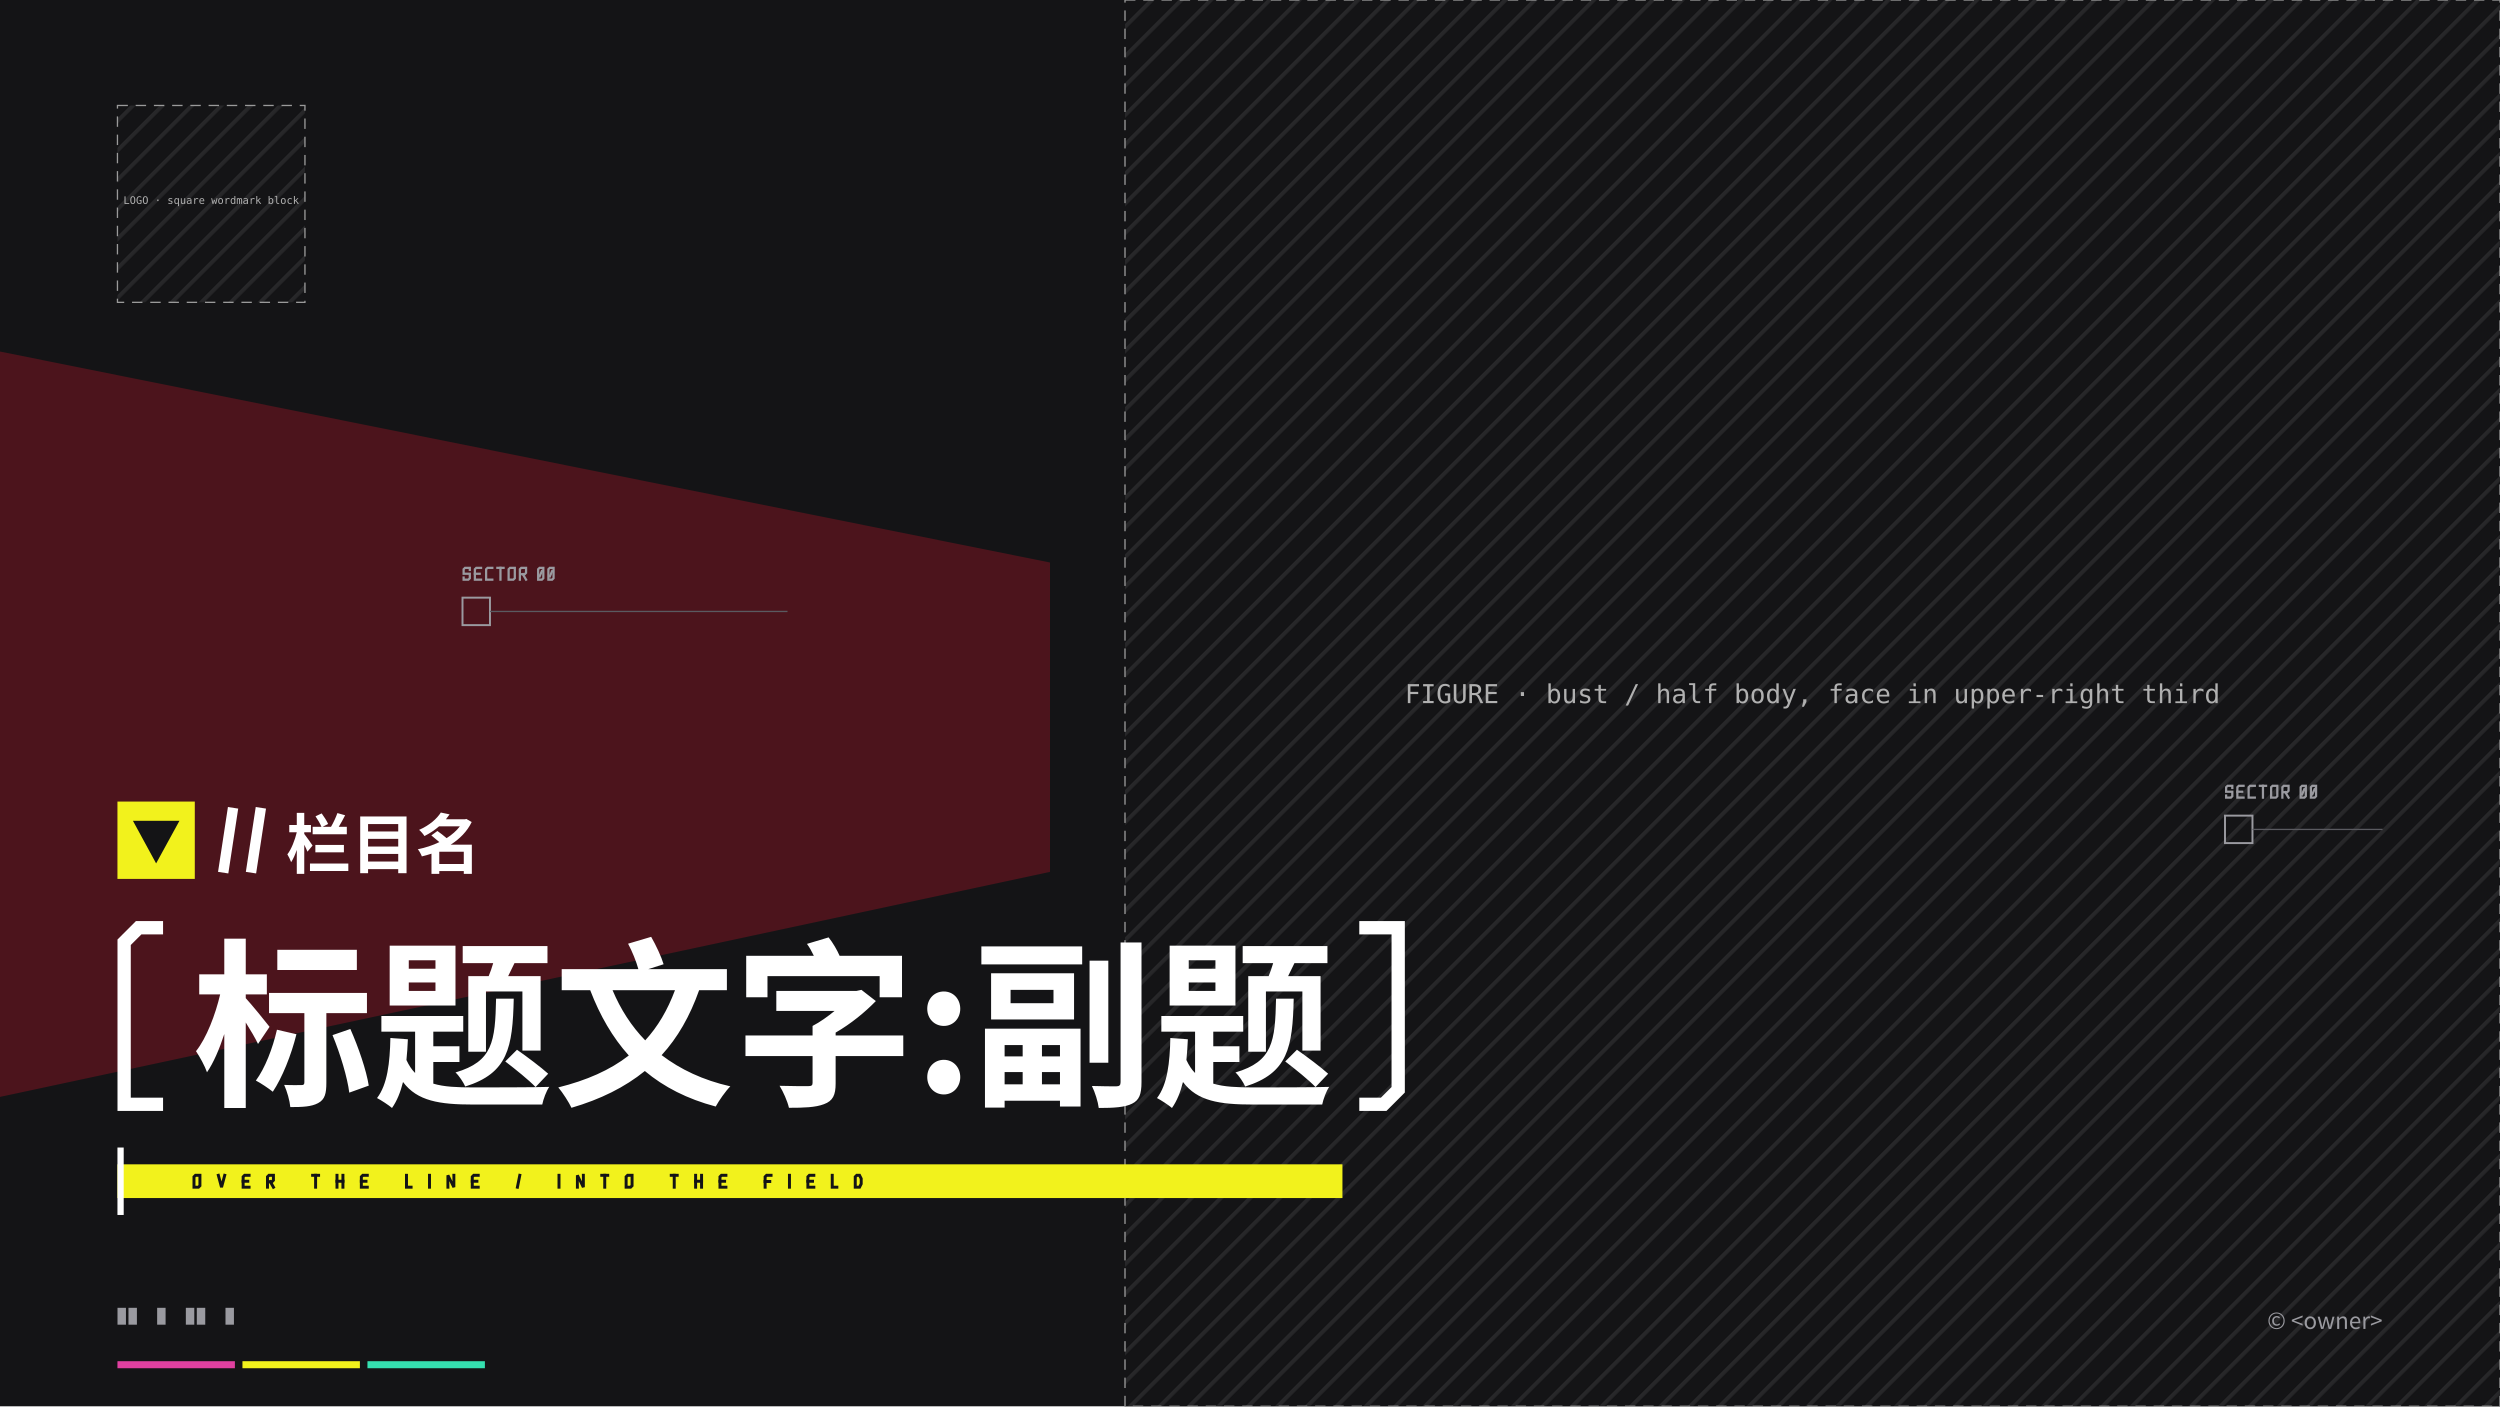
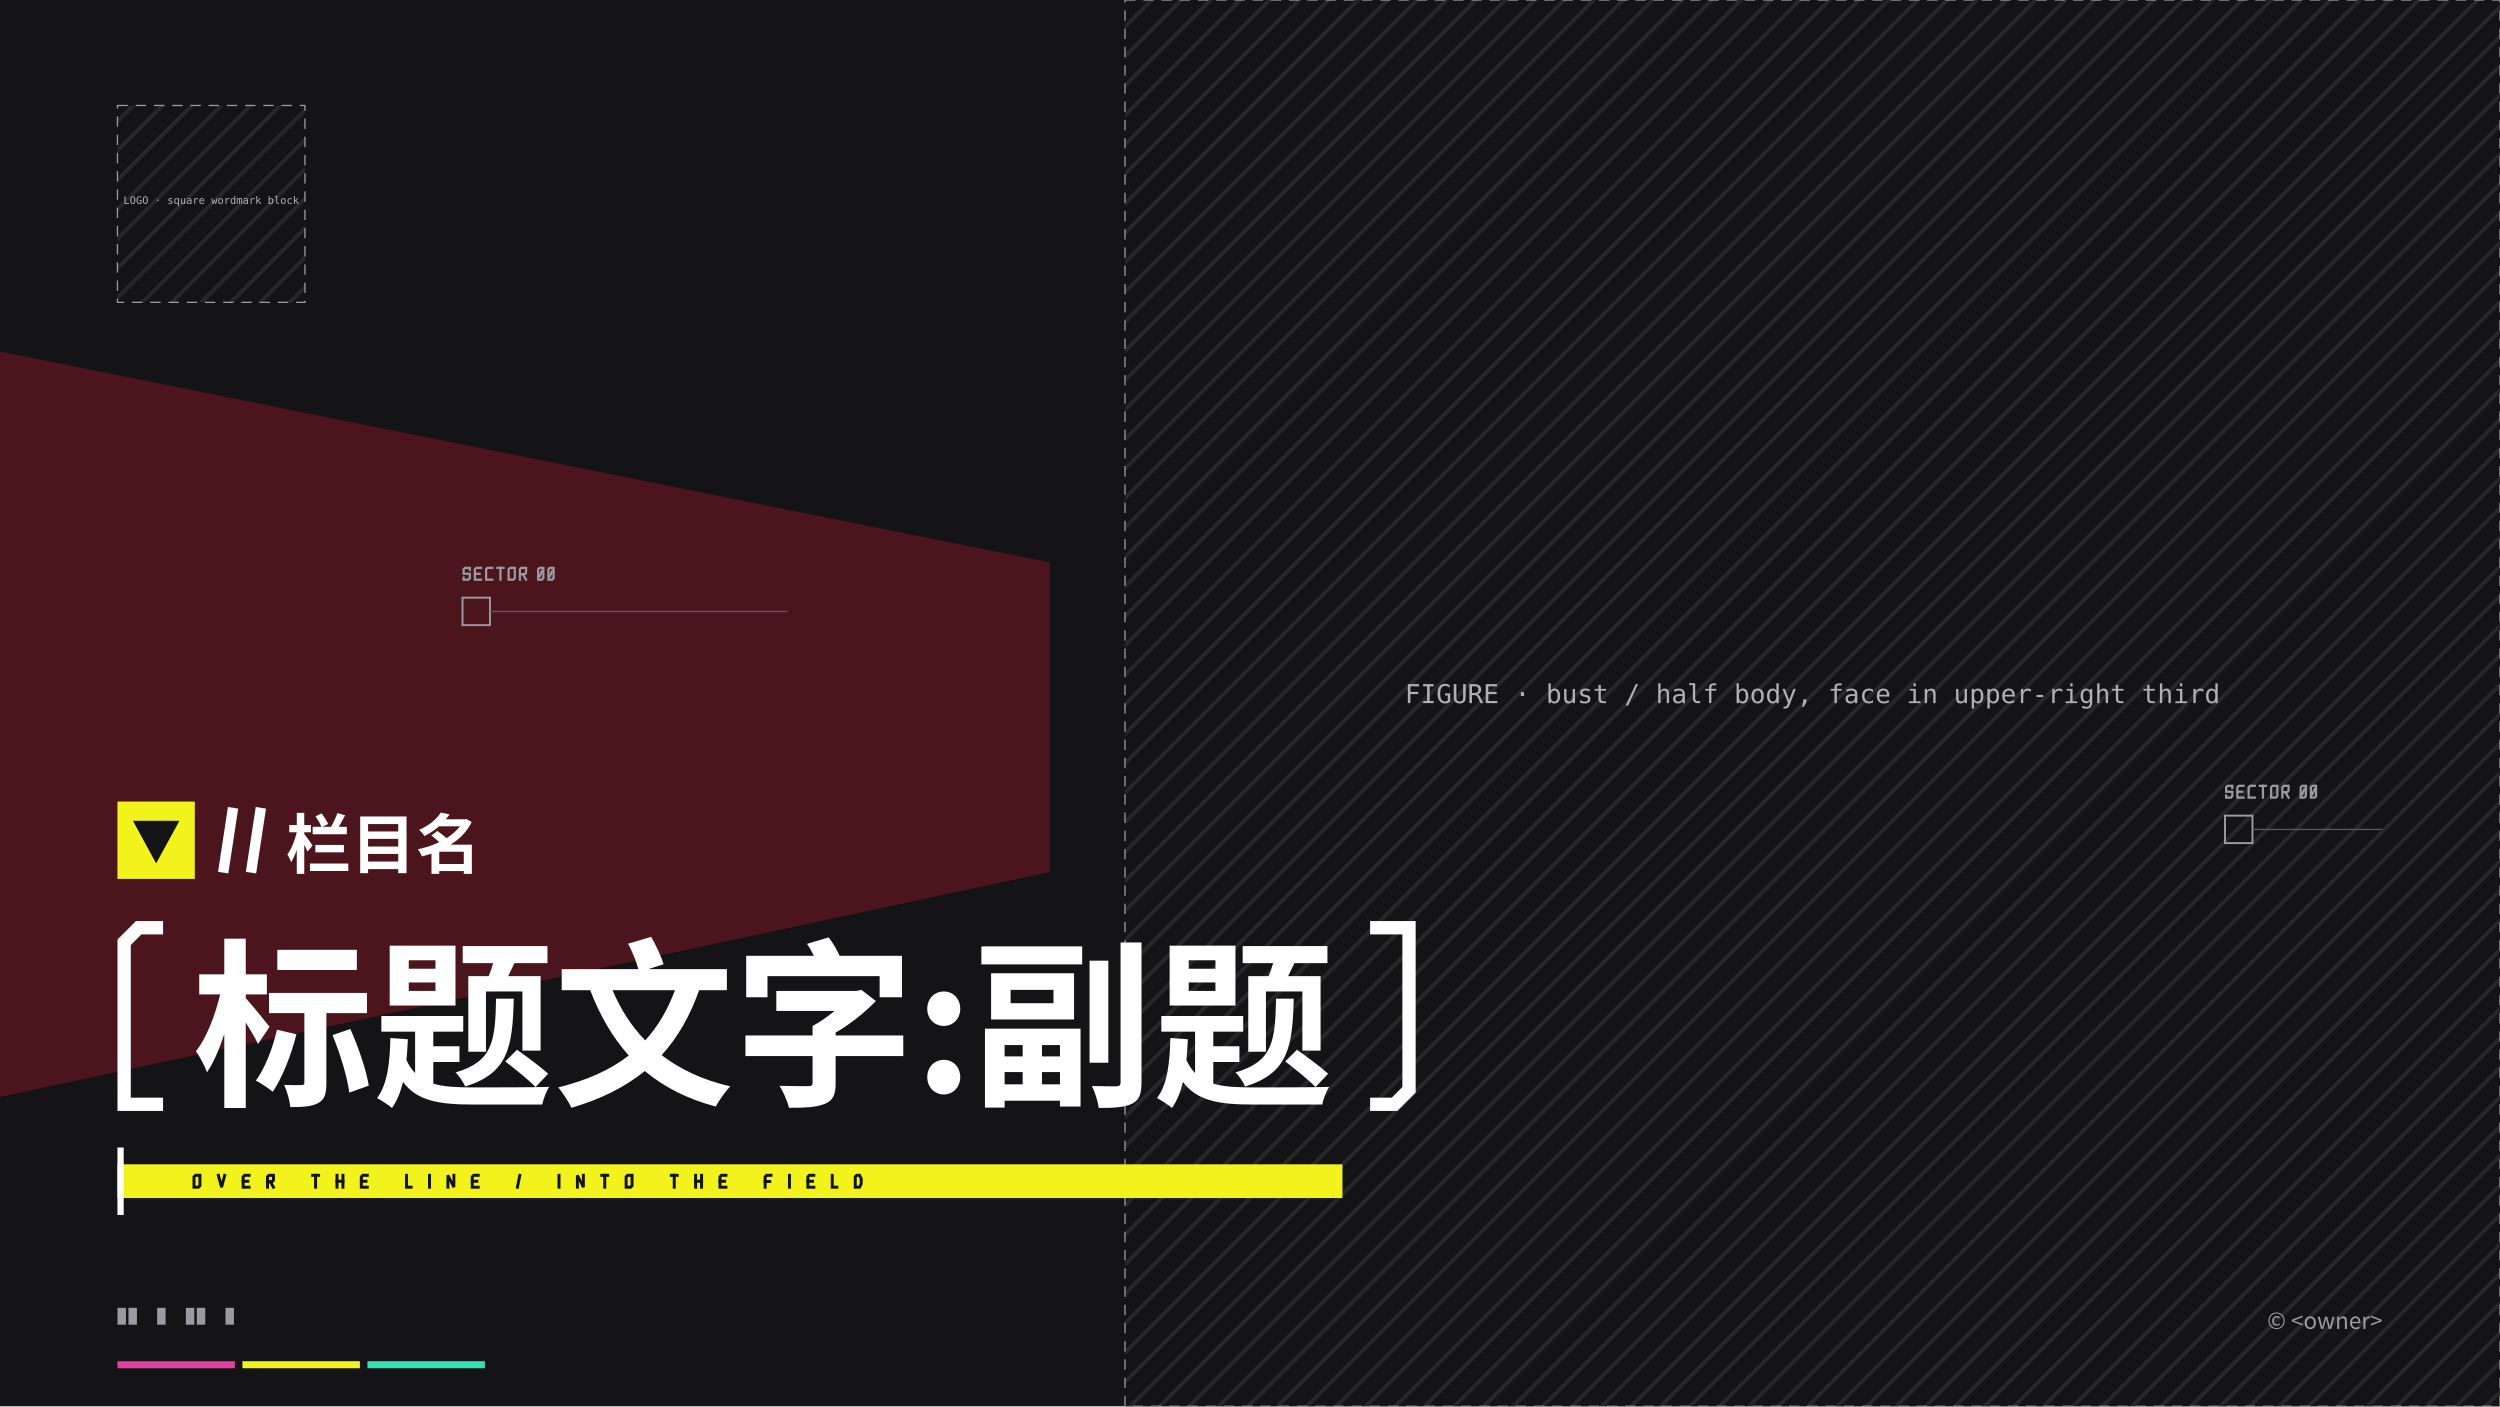
<svg xmlns="http://www.w3.org/2000/svg" width="1920" height="1080" viewBox="0 0 1920 1080" data-template="kv.ef-narrative-lowerleft">
  <defs>
    <pattern id="hatch-141416" width="16" height="16" patternUnits="userSpaceOnUse" patternTransform="rotate(45)">
      <rect width="16" height="16" fill="#141416" />
      <line x1="0" y1="0" x2="0" y2="16" stroke="#272729" stroke-width="6" />
    </pattern>
    <linearGradient id="scrimB" x1="0" y1="0" x2="0" y2="1">
      <stop offset="0" stop-color="#000" stop-opacity="0" />
      <stop offset="1" stop-color="#000" stop-opacity="0.72" />
    </linearGradient>
    <linearGradient id="fadeW" x1="0" y1="0" x2="0" y2="1">
      <stop offset="0" stop-color="#fff" stop-opacity="0" />
      <stop offset="1" stop-color="#fff" stop-opacity="1" />
    </linearGradient>
  </defs>
  <rect x="0.0" y="0.0" width="1920.0" height="1080.0" fill="#141416" data-role="bg" />
  <polygon points="0.0,270.0 806.4,432.0 806.4,669.6 0.0,842.4" fill="#7A1420" data-role="glow" opacity="0.55" />
  <g data-slot="figure" data-kind="image" data-box="864.0,0.0,1056.0,1080.0" data-ground="#141416">
    <rect x="864.0" y="0.0" width="1056.0" height="1080.0" fill="url(#hatch-141416)" stroke="#9A9A9A" stroke-dasharray="8 6" />
    <text x="1392.0" y="540.0" text-anchor="middle" font-family="monospace" font-size="20" fill="#B0B0B0">FIGURE · bust / half body, face in upper-right third</text>
  </g>
  <g data-slot="logo" data-kind="image" data-box="90.2,81.0,144.0,151.2" data-ground="#141416">
    <rect x="90.2" y="81.0" width="144.0" height="151.2" fill="url(#hatch-141416)" stroke="#9A9A9A" stroke-dasharray="8 6" />
    <text x="162.2" y="156.6" text-anchor="middle" font-family="monospace" font-size="8" fill="#B0B0B0">LOGO · square wordmark block</text>
  </g>
  <rect x="355.2" y="459.0" width="21.1" height="21.1" fill="none" stroke="#9A9AA0" stroke-width="1.5" />
  <line x1="376.3" y1="469.6" x2="604.8" y2="469.6" stroke="#5A5A60" stroke-width="1.0" data-role="rule" />
  <g data-slot="micro_marker_0" data-kind="lettering" data-max-chars="12" data-decor="1" data-box="354.7,433.9,104.8,13.4" data-role="ink2" data-cap="10.8">
    <g class="lettering" transform="translate(354.44,435.24)" fill="#9A9AA0" data-text="SECTOR 00" data-lettering="chamfer=0.1 chamfer_mode=diag sidebearing=0.07 slant=0 stencil=0 stroke=0.16 tracking=60 width=0.6">
      <path d="M7.24,3.36 L7.24,0.00 L2.34,0.00 L0.76,1.59 L0.76,6.26 L5.51,6.26 L5.51,8.50 L4.93,9.07 L2.48,9.07 L2.48,7.44 L0.76,7.44 L0.76,10.80 L5.65,10.80 L7.24,9.21 L7.24,4.54 L2.48,4.54 L2.48,2.30 L3.06,1.73 L5.51,1.73 L5.51,3.36 Z" fill-rule="nonzero" />
      <path d="M15.88,0.00 L10.98,0.00 L9.40,1.59 L9.40,10.80 L15.88,10.80 L15.88,9.07 L11.12,9.07 L11.12,2.30 L11.70,1.73 L15.88,1.73 Z" fill-rule="nonzero" />
      <path d="M9.40,6.26 L14.83,6.26 L14.83,4.54 L9.40,4.54 Z" fill-rule="nonzero" />
      <path d="M24.52,0.00 L19.62,0.00 L18.04,1.59 L18.04,10.80 L24.52,10.80 L24.52,9.07 L19.76,9.07 L19.76,2.30 L20.34,1.73 L24.52,1.73 Z" fill-rule="nonzero" />
      <path d="M26.68,1.73 L33.16,1.73 L33.16,0.00 L26.68,0.00 Z" fill-rule="nonzero" />
      <path d="M29.05,0.00 L29.05,10.80 L30.78,10.80 L30.78,0.00 Z" fill-rule="nonzero" />
      <path d="M37.04,2.30 L37.62,1.73 L40.07,1.73 L40.07,8.50 L39.49,9.07 L37.04,9.07 Z M35.32,1.59 L36.90,0.00 L41.80,0.00 L41.80,9.21 L40.21,10.80 L35.32,10.80 Z" fill-rule="evenodd" />
      <path d="M45.68,10.80 L45.68,2.30 L46.26,1.73 L48.71,1.73 L48.71,4.32 L48.13,4.90 L43.96,4.90 L43.96,6.63 L48.85,6.63 L50.44,5.04 L50.44,0.00 L45.54,0.00 L43.96,1.59 L43.96,10.80 Z" fill-rule="nonzero" />
      <path d="M45.92,5.46 L49.27,11.12 L50.76,10.24 L47.40,4.58 Z" fill-rule="nonzero" />
      <path d="M61.28,2.27 L58.83,7.84 L60.42,8.53 L62.86,2.96 Z" fill-rule="nonzero" />
      <path d="M59.72,2.30 L60.30,1.73 L61.97,1.73 L61.97,8.50 L61.40,9.07 L59.72,9.07 Z M58.00,1.59 L59.58,0.00 L63.70,0.00 L63.70,9.21 L62.11,10.80 L58.00,10.80 Z" fill-rule="evenodd" />
      <path d="M69.14,2.27 L66.70,7.84 L68.28,8.53 L70.72,2.96 Z" fill-rule="nonzero" />
      <path d="M67.59,2.30 L68.16,1.73 L69.83,1.73 L69.83,8.50 L69.26,9.07 L67.59,9.07 Z M65.86,1.59 L67.44,0.00 L71.56,0.00 L71.56,9.21 L69.97,10.80 L65.86,10.80 Z" fill-rule="evenodd" />
    </g>
  </g>
  <rect x="1708.8" y="626.4" width="21.1" height="21.1" fill="none" stroke="#9A9AA0" stroke-width="1.5" />
  <line x1="1729.9" y1="637.0" x2="1829.8" y2="637.0" stroke="#5A5A60" stroke-width="1.0" data-role="rule" />
  <g data-slot="micro_marker_1" data-kind="lettering" data-max-chars="12" data-decor="1" data-box="1708.3,601.3,104.8,13.4" data-role="ink2" data-cap="10.8">
    <g class="lettering" transform="translate(1708.04,602.64)" fill="#9A9AA0" data-text="SECTOR 00" data-lettering="chamfer=0.1 chamfer_mode=diag sidebearing=0.07 slant=0 stencil=0 stroke=0.16 tracking=60 width=0.6">
      <path d="M7.24,3.36 L7.24,0.00 L2.34,0.00 L0.76,1.59 L0.76,6.26 L5.51,6.26 L5.51,8.50 L4.93,9.07 L2.48,9.07 L2.48,7.44 L0.76,7.44 L0.76,10.80 L5.65,10.80 L7.24,9.21 L7.24,4.54 L2.48,4.54 L2.48,2.30 L3.06,1.73 L5.51,1.73 L5.51,3.36 Z" fill-rule="nonzero" />
      <path d="M15.88,0.00 L10.98,0.00 L9.40,1.59 L9.40,10.80 L15.88,10.80 L15.88,9.07 L11.12,9.07 L11.12,2.30 L11.70,1.73 L15.88,1.73 Z" fill-rule="nonzero" />
      <path d="M9.40,6.26 L14.83,6.26 L14.83,4.54 L9.40,4.54 Z" fill-rule="nonzero" />
      <path d="M24.52,0.00 L19.62,0.00 L18.04,1.59 L18.04,10.80 L24.52,10.80 L24.52,9.07 L19.76,9.07 L19.76,2.30 L20.34,1.73 L24.52,1.73 Z" fill-rule="nonzero" />
      <path d="M26.68,1.73 L33.16,1.73 L33.16,0.00 L26.68,0.00 Z" fill-rule="nonzero" />
      <path d="M29.05,0.00 L29.05,10.80 L30.78,10.80 L30.78,0.00 Z" fill-rule="nonzero" />
      <path d="M37.04,2.30 L37.62,1.73 L40.07,1.73 L40.07,8.50 L39.49,9.07 L37.04,9.07 Z M35.32,1.59 L36.90,0.00 L41.80,0.00 L41.80,9.21 L40.21,10.80 L35.32,10.80 Z" fill-rule="evenodd" />
      <path d="M45.68,10.80 L45.68,2.30 L46.26,1.73 L48.71,1.73 L48.71,4.32 L48.13,4.90 L43.96,4.90 L43.96,6.63 L48.85,6.63 L50.44,5.04 L50.44,0.00 L45.54,0.00 L43.96,1.59 L43.96,10.80 Z" fill-rule="nonzero" />
      <path d="M45.92,5.46 L49.27,11.12 L50.76,10.24 L47.40,4.58 Z" fill-rule="nonzero" />
      <path d="M61.28,2.27 L58.83,7.84 L60.42,8.53 L62.86,2.96 Z" fill-rule="nonzero" />
      <path d="M59.72,2.30 L60.30,1.73 L61.97,1.73 L61.97,8.50 L61.40,9.07 L59.72,9.07 Z M58.00,1.59 L59.58,0.00 L63.70,0.00 L63.70,9.21 L62.11,10.80 L58.00,10.80 Z" fill-rule="evenodd" />
      <path d="M69.14,2.27 L66.70,7.84 L68.28,8.53 L70.72,2.96 Z" fill-rule="nonzero" />
      <path d="M67.59,2.30 L68.16,1.73 L69.83,1.73 L69.83,8.50 L69.26,9.07 L67.59,9.07 Z M65.86,1.59 L67.44,0.00 L71.56,0.00 L71.56,9.21 L69.97,10.80 L65.86,10.80 Z" fill-rule="evenodd" />
    </g>
  </g>
  <rect x="90.2" y="615.6" width="59.4" height="59.4" fill="#F2F21C" data-role="accent" data-slot="kicker_icon" data-kind="shape" />
  <polygon points="102.1,630.4 137.8,630.4 119.9,663.1" fill="#141416" data-role="accent_ink" />
  <g data-slot="kicker_slashes" data-kind="lettering" data-max-chars="3" data-box="165.0,614.4,106.8,61.9" data-role="ink" data-cap="49.9">
    <g class="lettering" transform="translate(164.52,620.35)" fill="#FFFFFF" data-text="//" data-lettering="chamfer=0.1 chamfer_mode=diag sidebearing=0.07 slant=0 stencil=0 stroke=0.16 tracking=40 width=0.5">
      <path d="M10.53,-0.56 L2.94,49.25 L10.83,50.45 L18.42,0.65 Z" fill-rule="nonzero" />
      <path d="M31.88,-0.56 L24.29,49.25 L32.18,50.45 L39.77,0.65 Z" fill-rule="nonzero" />
    </g>
  </g>
  <text data-slot="kicker_cjk" data-kind="text" data-max-chars="6" data-box="217.7,610.2,384.0,65.3" x="219.7" y="666.7" font-family="'Source Han Sans SC','Noto Sans CJK SC','Noto Sans SC',sans-serif" font-weight="900" font-size="49.9" fill="#FFFFFF" data-role="ink" text-anchor="start">栏目名</text>
  <g data-slot="bracket_open" data-kind="lettering" data-max-chars="1" data-box="82.9,689.9,150.2,180.8" data-role="ink" data-cap="145.8">
    <g class="lettering" transform="translate(80.03,707.40)" fill="#FFFFFF" data-text="[" data-lettering="chamfer=0.1 chamfer_mode=diag sidebearing=0.07 slant=0 stencil=0 stroke=0.07 tracking=40 width=0.75">
      <path d="M45.20,0.00 L24.35,0.00 L10.21,14.14 L10.21,145.80 L45.20,145.80 L45.20,135.59 L20.41,135.59 L20.41,18.37 L28.58,10.21 L45.20,10.21 Z" fill-rule="nonzero" />
    </g>
  </g>
  <text data-slot="title_cjk" data-kind="text" data-max-chars="8" data-title="1" data-size-param="title_h" data-box="146.3,700.1,903.5,163.3" x="148.3" y="838.6" font-family="'Source Han Sans SC','Noto Sans CJK SC','Noto Sans SC',sans-serif" font-weight="900" font-size="138.5" fill="#FFFFFF" data-role="ink" text-anchor="start">标题文字:副题</text>
-   <g data-slot="bracket_close" data-kind="lettering" data-max-chars="1" data-box="1036.6,689.9,150.2,180.8" data-role="ink" data-cap="145.8">
-     <g class="lettering" transform="translate(1033.72,707.40)" fill="#FFFFFF" data-text="]" data-lettering="chamfer=0.1 chamfer_mode=diag sidebearing=0.07 slant=0 stencil=0 stroke=0.07 tracking=40 width=0.75">
+   <g data-slot="bracket_close" data-kind="lettering" data-max-chars="1" data-box="1044.9,689.9,150.2,180.8" data-role="ink" data-cap="145.8">
+     <g class="lettering" transform="translate(1042.03,707.40)" fill="#FFFFFF" data-text="]" data-lettering="chamfer=0.1 chamfer_mode=diag sidebearing=0.07 slant=0 stencil=0 stroke=0.07 tracking=40 width=0.75">
      <path d="M10.21,10.21 L34.99,10.21 L34.99,127.43 L26.83,135.59 L10.21,135.59 L10.21,145.80 L31.06,145.80 L45.20,131.66 L45.20,0.00 L10.21,0.00 Z" fill-rule="nonzero" />
    </g>
  </g>
  <rect x="90.2" y="894.2" width="940.8" height="25.9" fill="#F2F21C" data-role="accent" data-slot="tagline_bar" data-kind="shape" />
  <rect x="90.2" y="881.3" width="4.8" height="51.8" fill="#FFFFFF" data-role="ink" />
  <g data-slot="tagline" data-kind="lettering" data-max-chars="36" data-size-param="tag_h" data-box="145.8,894.2,883.2,25.9" data-role="accent_ink" data-cap="11.4">
    <g class="lettering" transform="translate(147.04,901.50)" fill="#141416" data-text="OVER THE LINE / INTO THE FIELD" data-lettering="chamfer=0.1 chamfer_mode=diag sidebearing=0.07 slant=0 stencil=0 stroke=0.2 tracking=900 width=0.6">
      <path d="M3.08,2.75 L3.55,2.28 L5.36,2.28 L5.36,8.65 L4.89,9.12 L3.08,9.12 Z M0.80,1.81 L2.61,0.00 L7.64,0.00 L7.64,9.60 L5.83,11.40 L0.80,11.40 Z" fill-rule="evenodd" />
      <path d="M19.25,0.34 L21.99,10.56 L24.20,10.56 L26.94,0.34 L24.74,-0.26 L23.09,5.87 L21.45,-0.26 Z" fill-rule="nonzero" />
      <path d="M45.39,0.00 L40.36,0.00 L38.55,1.81 L38.55,11.40 L45.39,11.40 L45.39,9.12 L40.83,9.12 L40.83,2.75 L41.30,2.28 L45.39,2.28 Z" fill-rule="nonzero" />
      <path d="M38.55,6.84 L44.39,6.84 L44.39,4.56 L38.55,4.56 Z" fill-rule="nonzero" />
      <path d="M59.53,11.40 L59.53,2.75 L60.01,2.28 L61.81,2.28 L61.81,4.45 L61.34,4.93 L57.25,4.93 L57.25,7.21 L62.29,7.21 L64.09,5.40 L64.09,0.00 L59.06,0.00 L57.25,1.81 L57.25,11.40 Z" fill-rule="nonzero" />
      <path d="M59.03,5.64 L62.52,11.82 L64.51,10.70 L61.01,4.51 Z" fill-rule="nonzero" />
      <path d="M91.92,2.28 L98.77,2.28 L98.77,0.00 L91.92,0.00 Z" fill-rule="nonzero" />
      <path d="M94.20,0.00 L94.20,11.40 L96.48,11.40 L96.48,0.00 Z" fill-rule="nonzero" />
      <path d="M110.63,0.00 L110.63,11.40 L112.91,11.40 L112.91,0.00 Z" fill-rule="nonzero" />
      <path d="M115.19,0.00 L115.19,11.40 L117.47,11.40 L117.47,0.00 Z" fill-rule="nonzero" />
      <path d="M110.63,6.84 L117.47,6.84 L117.47,4.56 L110.63,4.56 Z" fill-rule="nonzero" />
      <path d="M136.17,0.00 L131.14,0.00 L129.33,1.81 L129.33,11.40 L136.17,11.40 L136.17,9.12 L131.61,9.12 L131.61,2.75 L132.08,2.28 L136.17,2.28 Z" fill-rule="nonzero" />
      <path d="M129.33,6.84 L135.17,6.84 L135.17,4.56 L129.33,4.56 Z" fill-rule="nonzero" />
      <path d="M164.00,0.00 L164.00,11.40 L169.82,11.40 L169.82,9.12 L166.28,9.12 L166.28,0.00 Z" fill-rule="nonzero" />
      <path d="M181.68,0.00 L181.68,11.40 L183.96,11.40 L183.96,0.00 Z" fill-rule="nonzero" />
      <path d="M198.10,11.40 L198.01,5.58 L200.50,10.77 L202.66,10.26 L202.66,0.00 L200.38,0.00 L200.47,5.82 L197.98,0.63 L195.82,1.14 L195.82,11.40 Z" fill-rule="nonzero" />
      <path d="M221.37,0.00 L216.33,0.00 L214.52,1.81 L214.52,11.40 L221.37,11.40 L221.37,9.12 L216.81,9.12 L216.81,2.75 L217.28,2.28 L221.37,2.28 Z" fill-rule="nonzero" />
      <path d="M214.52,6.84 L220.36,6.84 L220.36,4.56 L214.52,4.56 Z" fill-rule="nonzero" />
      <path d="M251.27,-0.20 L248.99,11.16 L251.23,11.61 L253.50,0.25 Z" fill-rule="nonzero" />
      <path d="M281.13,0.00 L281.13,11.40 L283.41,11.40 L283.41,0.00 Z" fill-rule="nonzero" />
      <path d="M297.55,11.40 L297.46,5.58 L299.95,10.77 L302.11,10.26 L302.11,0.00 L299.83,0.00 L299.92,5.82 L297.43,0.63 L295.27,1.14 L295.27,11.40 Z" fill-rule="nonzero" />
      <path d="M313.97,2.28 L320.82,2.28 L320.82,0.00 L313.97,0.00 Z" fill-rule="nonzero" />
      <path d="M316.26,0.00 L316.26,11.40 L318.54,11.40 L318.54,0.00 Z" fill-rule="nonzero" />
      <path d="M334.96,2.75 L335.43,2.28 L337.24,2.28 L337.24,8.65 L336.77,9.12 L334.96,9.12 Z M332.68,1.81 L334.49,0.00 L339.52,0.00 L339.52,9.60 L337.71,11.40 L332.68,11.40 Z" fill-rule="evenodd" />
      <path d="M367.35,2.28 L374.19,2.28 L374.19,0.00 L367.35,0.00 Z" fill-rule="nonzero" />
      <path d="M369.63,0.00 L369.63,11.40 L371.91,11.40 L371.91,0.00 Z" fill-rule="nonzero" />
      <path d="M386.05,0.00 L386.05,11.40 L388.33,11.40 L388.33,0.00 Z" fill-rule="nonzero" />
      <path d="M390.61,0.00 L390.61,11.40 L392.90,11.40 L392.90,0.00 Z" fill-rule="nonzero" />
      <path d="M386.05,6.84 L392.90,6.84 L392.90,4.56 L386.05,4.56 Z" fill-rule="nonzero" />
      <path d="M411.60,0.00 L406.56,0.00 L404.76,1.81 L404.76,11.40 L411.60,11.40 L411.60,9.12 L407.04,9.12 L407.04,2.75 L407.51,2.28 L411.60,2.28 Z" fill-rule="nonzero" />
      <path d="M404.76,6.84 L410.60,6.84 L410.60,4.56 L404.76,4.56 Z" fill-rule="nonzero" />
      <path d="M446.27,0.00 L441.24,0.00 L439.43,1.81 L439.43,11.40 L441.71,11.40 L441.71,2.75 L442.18,2.28 L446.27,2.28 Z" fill-rule="nonzero" />
      <path d="M439.43,7.03 L445.27,7.03 L445.27,4.74 L439.43,4.74 Z" fill-rule="nonzero" />
      <path d="M458.13,0.00 L458.13,11.40 L460.41,11.40 L460.41,0.00 Z" fill-rule="nonzero" />
      <path d="M479.12,0.00 L474.08,0.00 L472.27,1.81 L472.27,11.40 L479.12,11.40 L479.12,9.12 L474.55,9.12 L474.55,2.75 L475.03,2.28 L479.12,2.28 Z" fill-rule="nonzero" />
      <path d="M472.27,6.84 L478.11,6.84 L478.11,4.56 L472.27,4.56 Z" fill-rule="nonzero" />
      <path d="M490.98,0.00 L490.98,11.40 L496.79,11.40 L496.79,9.12 L493.26,9.12 L493.26,0.00 Z" fill-rule="nonzero" />
      <path d="M510.94,2.75 L511.41,2.28 L512.37,2.28 L513.22,3.96 L513.22,7.44 L512.37,9.12 L510.94,9.12 Z M508.65,1.81 L510.46,0.00 L513.78,0.00 L515.50,3.43 L515.50,7.98 L513.78,11.40 L508.65,11.40 Z" fill-rule="evenodd" />
    </g>
  </g>
  <rect x="90.2" y="1045.4" width="90.2" height="5.4" fill="#E040A0" data-role="tick1" />
  <rect x="186.2" y="1045.4" width="90.2" height="5.4" fill="#F2F21C" data-role="tick2" />
  <rect x="282.2" y="1045.4" width="90.2" height="5.4" fill="#35E0B0" data-role="tick3" />
  <g data-slot="barcode_ticks" data-kind="lettering" data-max-chars="12" data-decor="1" data-box="89.6,1002.8,164.6,16.1" data-role="ink2" data-cap="13.0">
    <g class="lettering" transform="translate(89.33,1004.40)" fill="#9A9AA0" data-text="II I II I" data-lettering="chamfer=0.1 chamfer_mode=diag sidebearing=0.07 slant=0 stencil=0 stroke=0.5 tracking=10 width=0.3">
      <path d="M0.91,0.00 L0.91,12.96 L7.39,12.96 L7.39,0.00 Z" fill-rule="nonzero" />
      <path d="M9.33,0.00 L9.33,12.96 L15.81,12.96 L15.81,0.00 Z" fill-rule="nonzero" />
      <path d="M31.36,0.00 L31.36,12.96 L37.84,12.96 L37.84,0.00 Z" fill-rule="nonzero" />
      <path d="M53.40,0.00 L53.40,12.96 L59.88,12.96 L59.88,0.00 Z" fill-rule="nonzero" />
      <path d="M61.82,0.00 L61.82,12.96 L68.30,12.96 L68.30,0.00 Z" fill-rule="nonzero" />
      <path d="M83.85,0.00 L83.85,12.96 L90.33,12.96 L90.33,0.00 Z" fill-rule="nonzero" />
    </g>
  </g>
  <text data-slot="copyright" data-kind="text" data-max-chars="30" data-box="1311.4,1003.3,518.4,21.6" x="1829.8" y="1020.6" font-family="'Source Han Sans SC','Noto Sans CJK SC','Noto Sans SC',sans-serif" font-weight="500" font-size="17.3" fill="#9A9AA0" data-role="ink2" text-anchor="end">© &lt;owner&gt;</text>
  <g id="guides" display="none">
    <rect x="90.2" y="604.8" width="1017.6" height="324.0" fill="none" stroke="#00A0FF" stroke-width="2" stroke-dasharray="10 6" />
    <text x="96.2" y="622.8" font-family="monospace" font-size="14" fill="#00A0FF">text stack</text>
    <rect x="90.2" y="81.0" width="1739.5" height="918.0" fill="none" stroke="#00A0FF" stroke-width="2" stroke-dasharray="10 6" />
    <text x="96.2" y="99.0" font-family="monospace" font-size="14" fill="#00A0FF">safe</text>
    <rect x="864.0" y="0.0" width="1056.0" height="1080.0" fill="none" stroke="#FF8A00" stroke-width="2" stroke-dasharray="10 6" />
    <text x="870.0" y="18.0" font-family="monospace" font-size="14" fill="#FF8A00">figure (keep titles out)</text>
    <line x1="90.2" y1="0.0" x2="90.2" y2="1080.0" stroke="#FF3EA5" stroke-width="1.5" stroke-dasharray="4 4" />
    <text x="94.2" y="-4.0" font-family="monospace" font-size="13" fill="#FF3EA5">left: shared left line</text>
  </g>
</svg>
